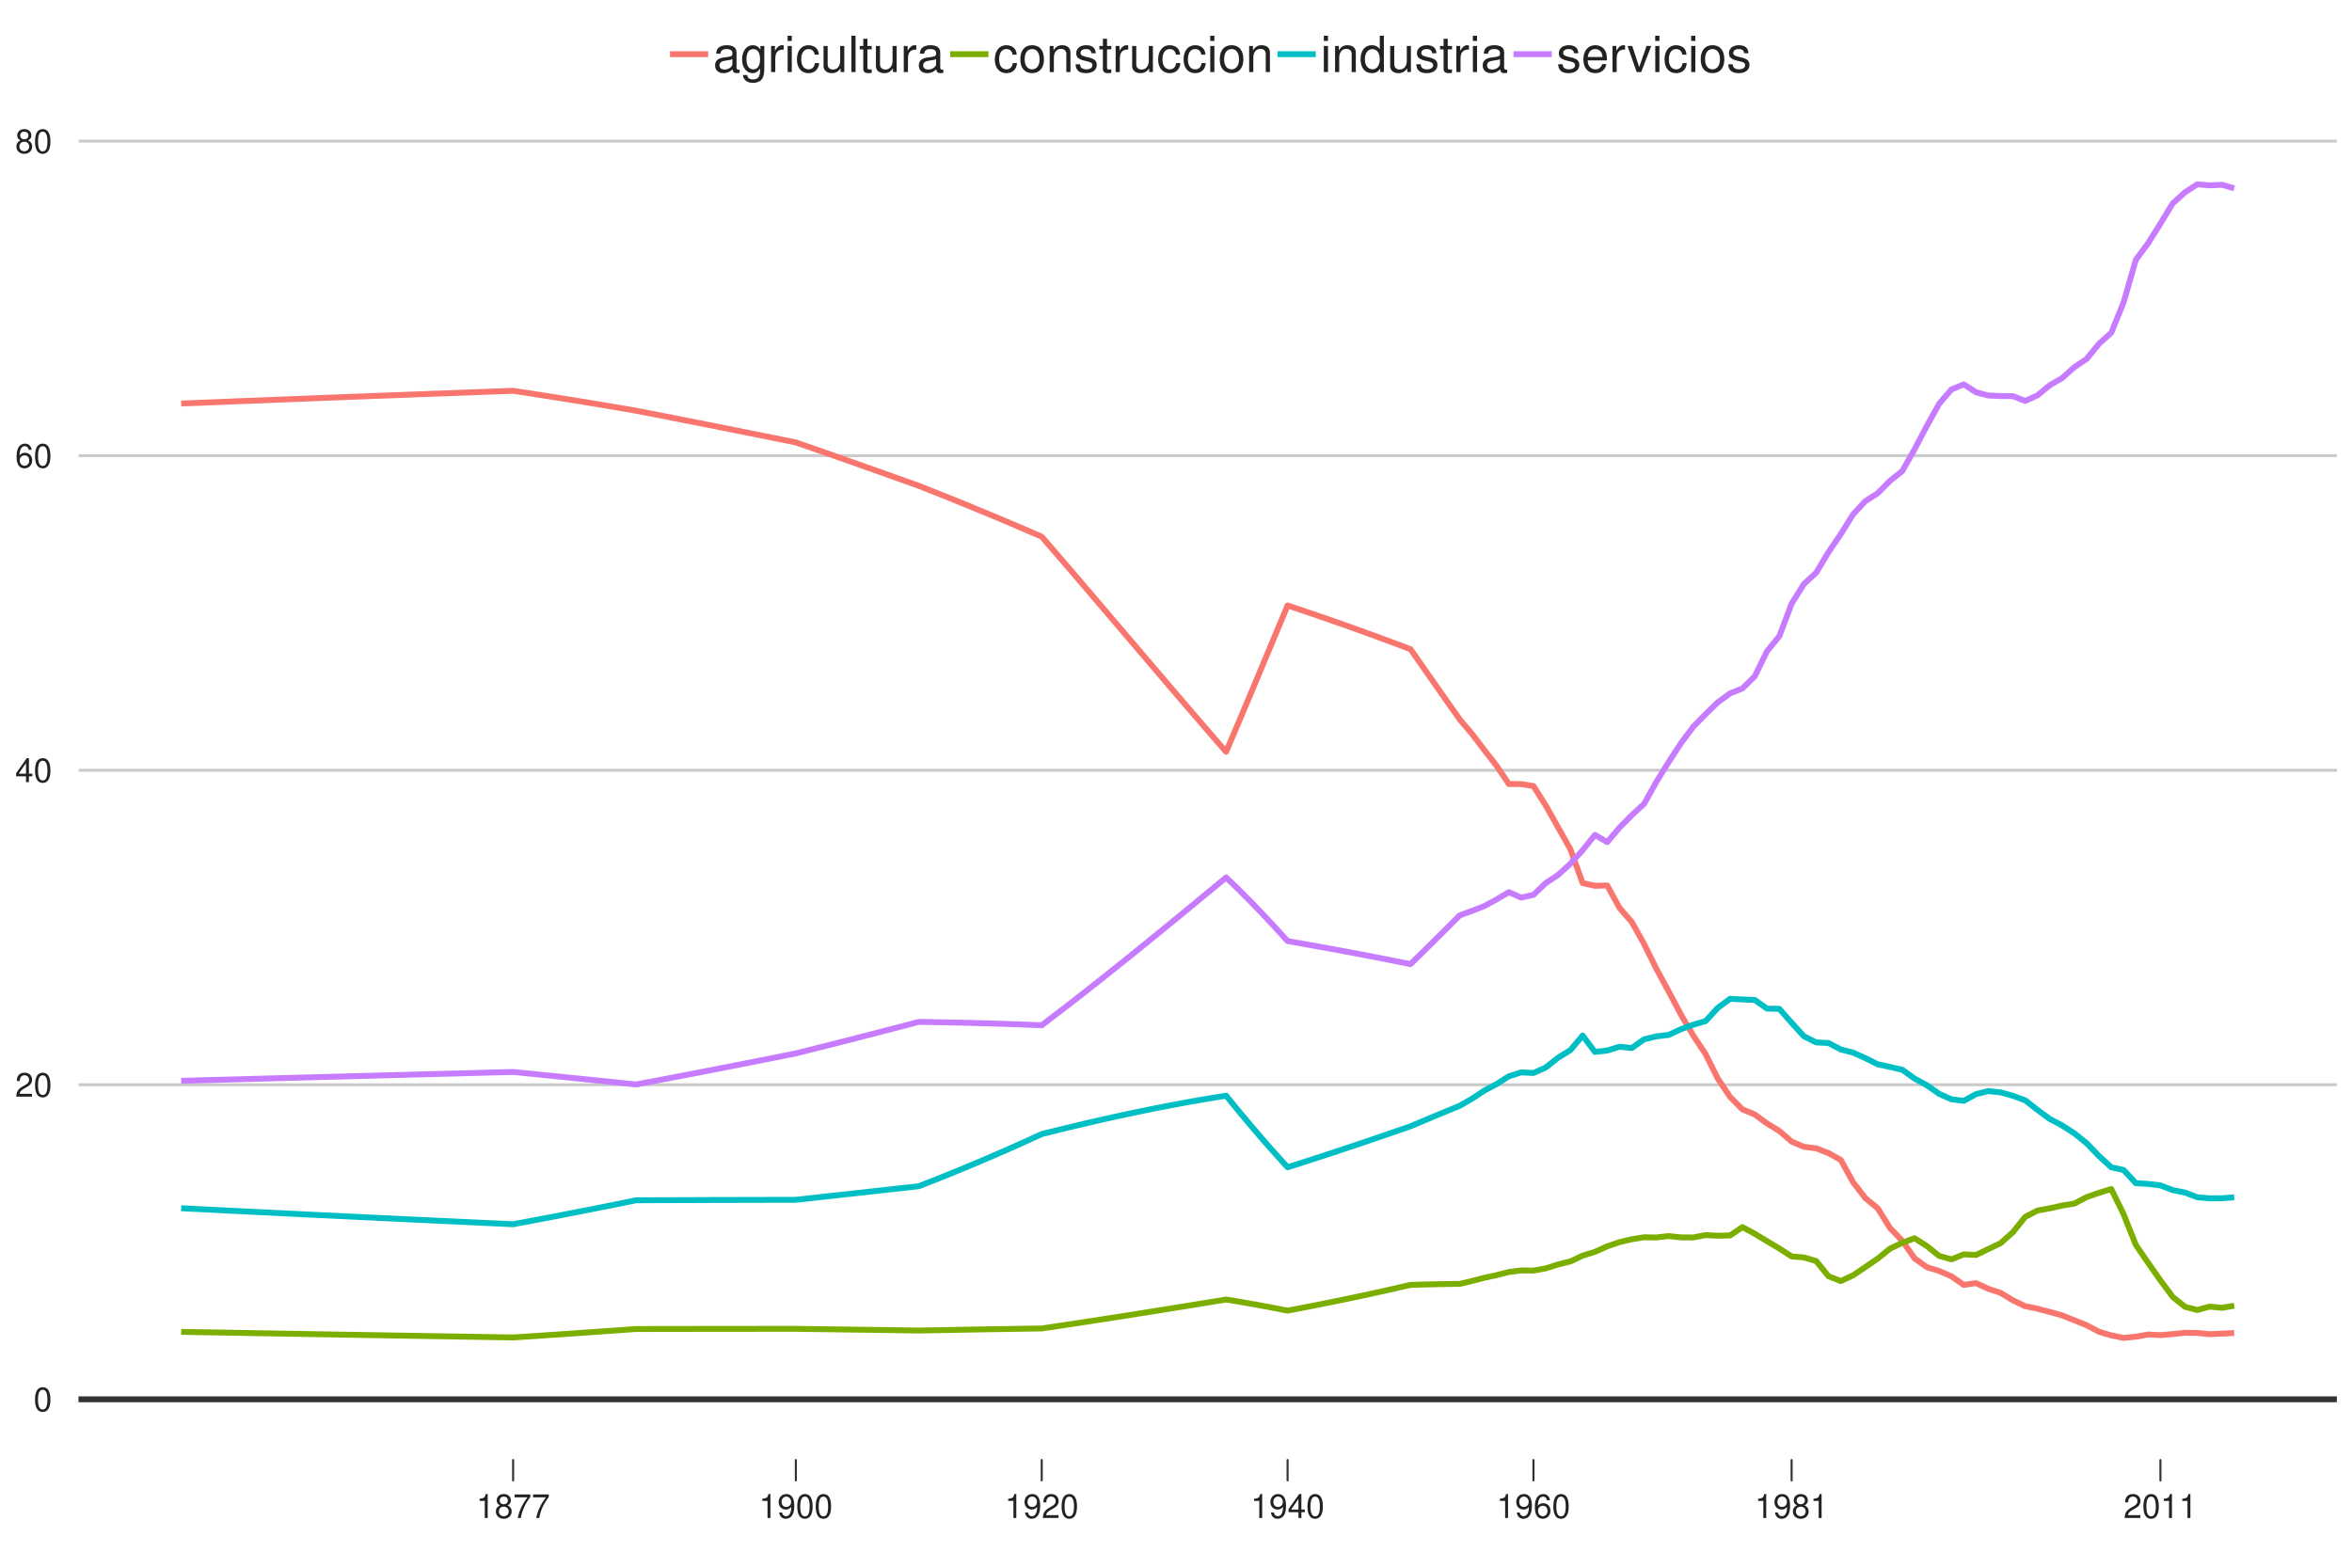
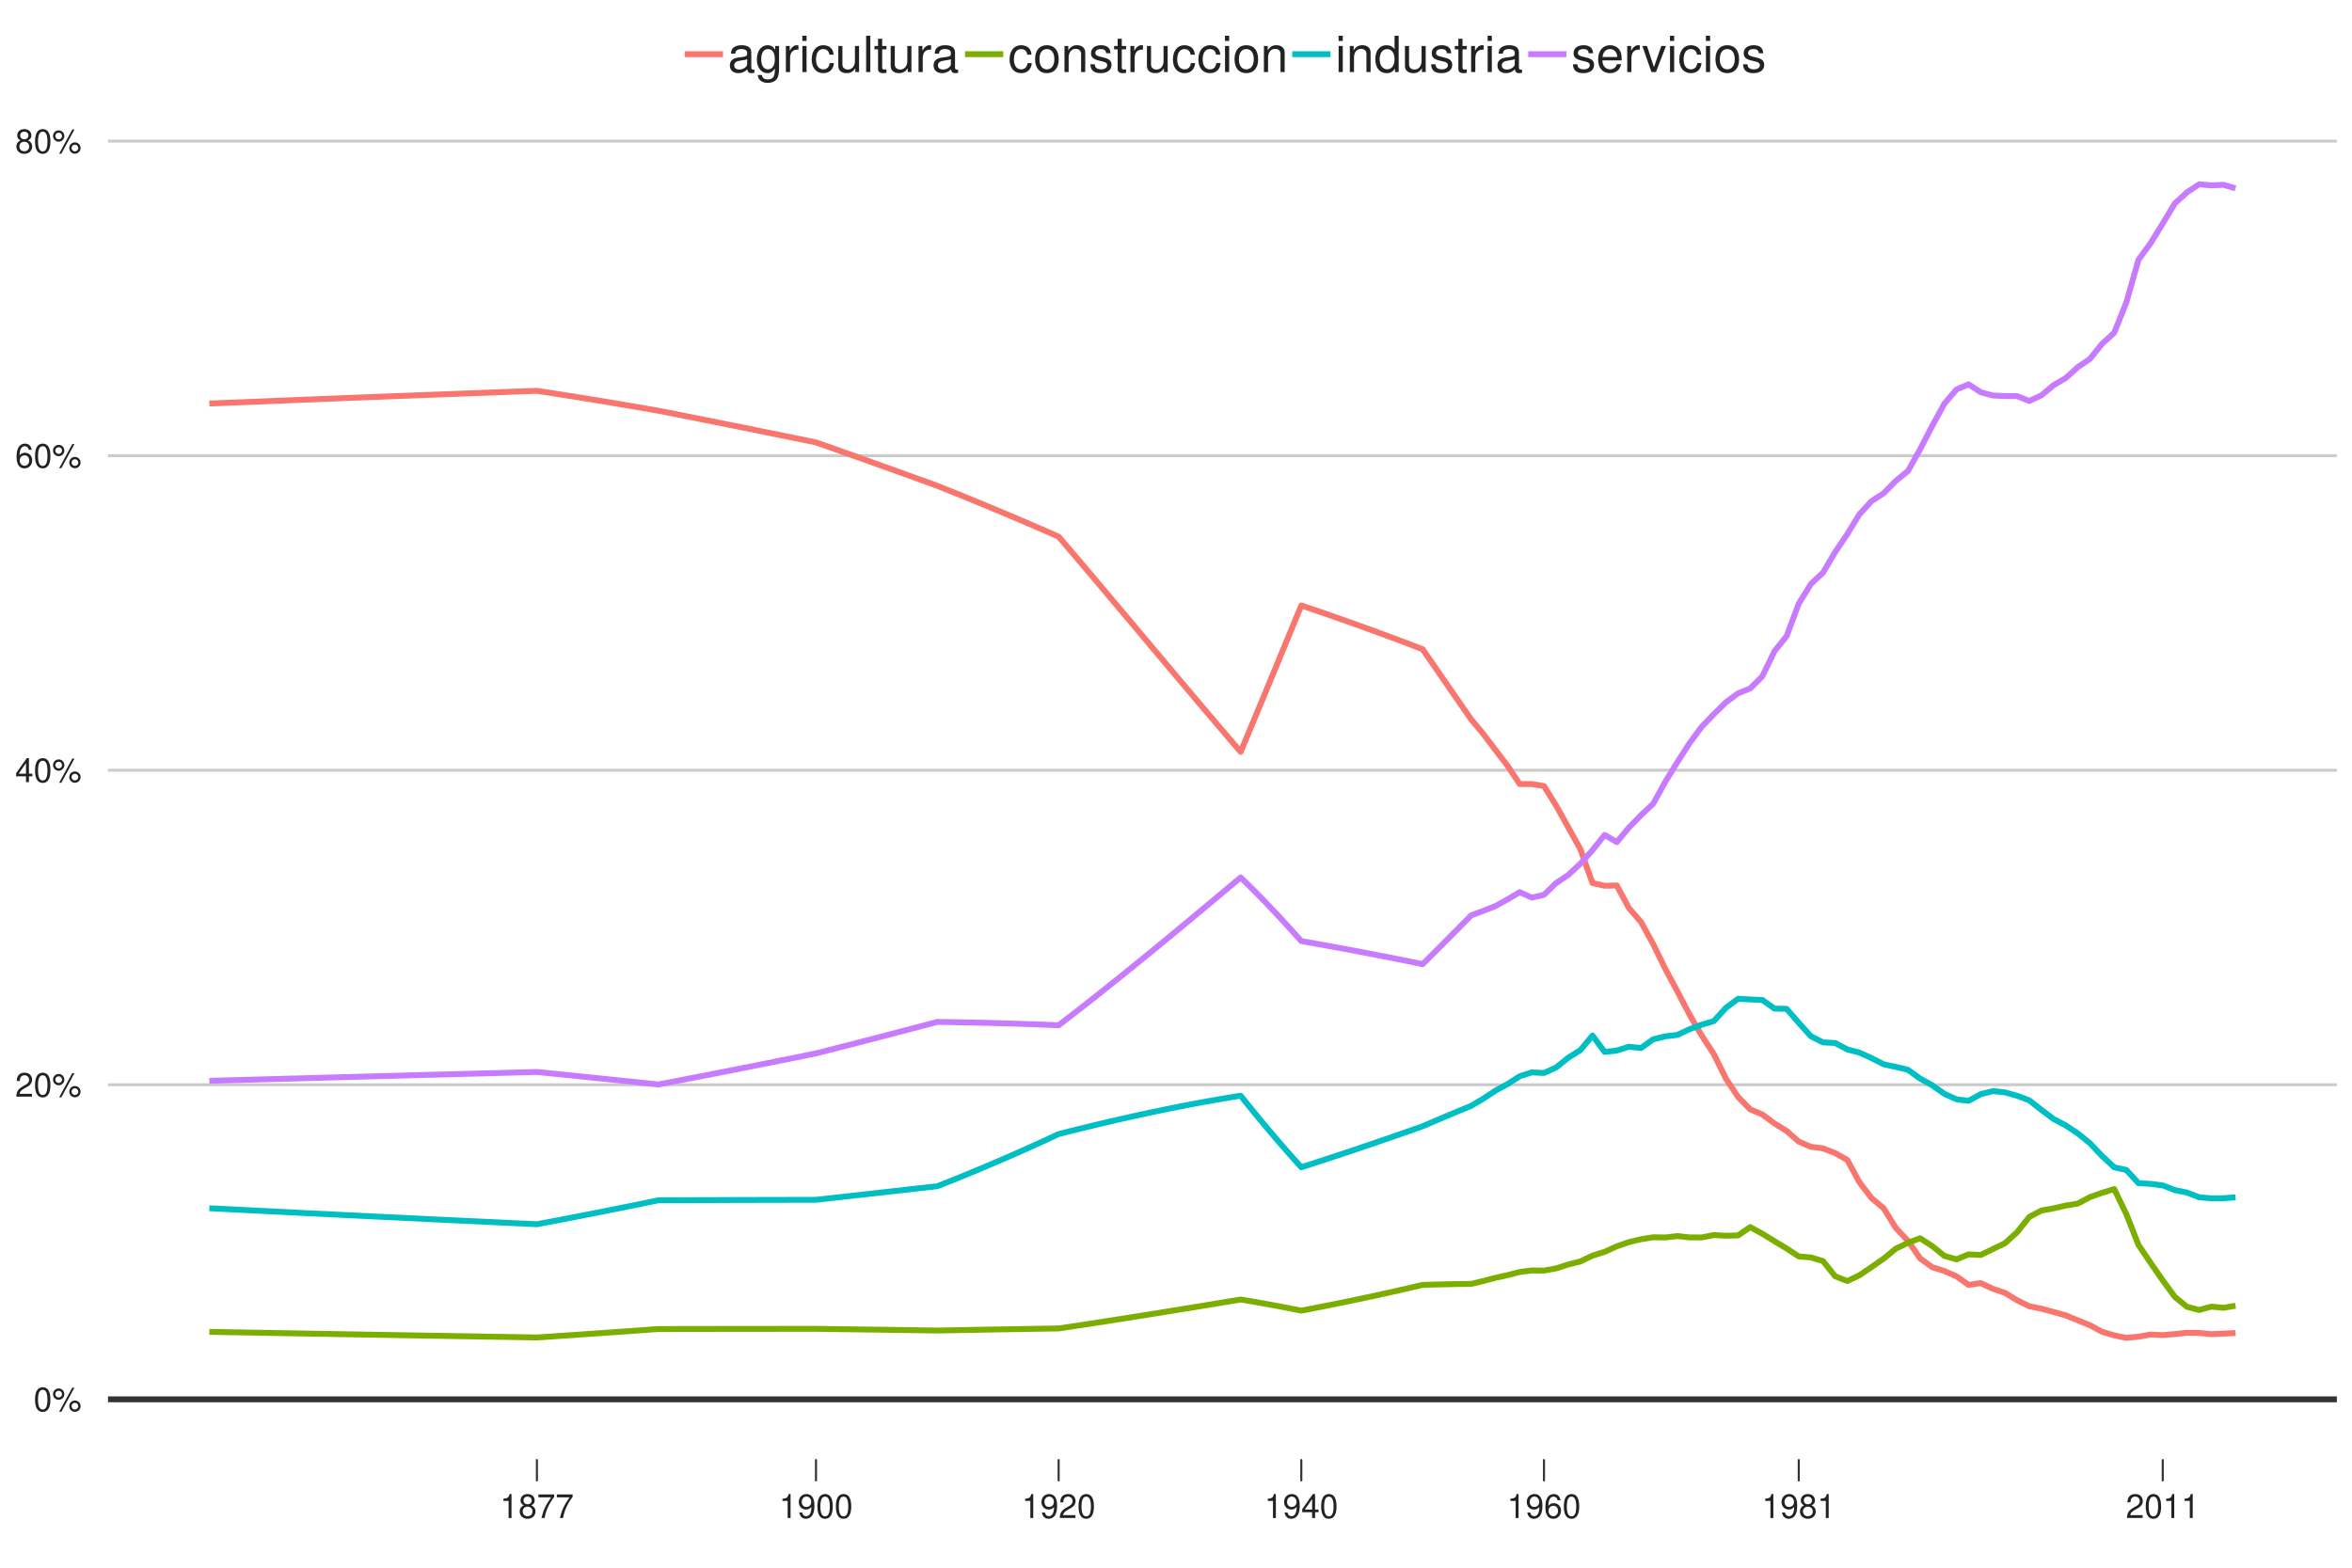
<svg xmlns="http://www.w3.org/2000/svg" viewBox="0 0 850.39 566.93">
  <defs>
    <style type="text/css">
    line, polyline, polygon, path, rect, circle {
      fill: none;
      stroke: #000000;
      stroke-linecap: round;
      stroke-linejoin: round;
      stroke-miterlimit: 10.00;
    }
  </style>
  </defs>
  <rect width="100%" height="100%" style="stroke: none; fill: #FFFFFF;" />
  <rect x="0.00" y="0.00" width="850.39" height="566.93" style="stroke-width: 1.07; stroke: #FFFFFF; fill: #FFFFFF;" />
  <defs>
-     <clipPath id="cpMjguMzl8ODQ0LjkxfDUyOC4wMHw0NC42OA==">
-       <rect x="28.39" y="44.68" width="816.53" height="483.32" />
+     <clipPath id="cpMzkuMDZ8ODQ0LjkxfDUyOC4wMHw0NC42OA==">
+       <rect x="39.06" y="44.68" width="805.86" height="483.32" />
    </clipPath>
  </defs>
-   <polyline points="28.39,506.03 844.91,506.03 " style="stroke-width: 1.07; stroke: #CBCBCB; stroke-linecap: butt;" clip-path="url(#cpMjguMzl8ODQ0LjkxfDUyOC4wMHw0NC42OA==)" />
-   <polyline points="28.39,392.28 844.91,392.28 " style="stroke-width: 1.07; stroke: #CBCBCB; stroke-linecap: butt;" clip-path="url(#cpMjguMzl8ODQ0LjkxfDUyOC4wMHw0NC42OA==)" />
-   <polyline points="28.39,278.54 844.91,278.54 " style="stroke-width: 1.07; stroke: #CBCBCB; stroke-linecap: butt;" clip-path="url(#cpMjguMzl8ODQ0LjkxfDUyOC4wMHw0NC42OA==)" />
-   <polyline points="28.39,164.79 844.91,164.79 " style="stroke-width: 1.07; stroke: #CBCBCB; stroke-linecap: butt;" clip-path="url(#cpMjguMzl8ODQ0LjkxfDUyOC4wMHw0NC42OA==)" />
-   <polyline points="28.39,51.04 844.91,51.04 " style="stroke-width: 1.07; stroke: #CBCBCB; stroke-linecap: butt;" clip-path="url(#cpMjguMzl8ODQ0LjkxfDUyOC4wMHw0NC42OA==)" />
-   <polyline points="65.50,145.93 69.95,145.75 74.39,145.58 78.84,145.40 83.28,145.22 87.73,145.04 92.17,144.87 96.62,144.69 101.06,144.51 105.51,144.34 109.95,144.17 114.40,143.99 118.84,143.82 123.29,143.65 127.73,143.48 132.18,143.31 136.62,143.14 141.07,142.98 145.51,142.81 149.96,142.64 154.40,142.48 158.85,142.31 163.29,142.15 167.74,141.98 172.18,141.82 176.63,141.65 181.07,141.49 185.52,141.33 189.96,142.00 194.41,142.69 198.85,143.38 203.30,144.09 207.74,144.80 212.18,145.52 216.63,146.26 221.07,147.00 225.52,147.76 229.96,148.52 234.41,149.38 238.85,150.25 243.30,151.12 247.74,152.00 252.19,152.87 256.63,153.75 261.08,154.63 265.52,155.52 269.97,156.41 274.41,157.30 278.86,158.19 283.30,159.09 287.75,159.99 292.19,161.54 296.64,163.09 301.08,164.65 305.53,166.21 309.97,167.78 314.42,169.35 318.86,170.93 323.31,172.51 327.75,174.10 332.20,175.69 336.64,177.44 341.09,179.21 345.53,181.01 349.98,182.82 354.42,184.65 358.87,186.49 363.31,188.36 367.76,190.25 372.20,192.15 376.65,194.08 381.09,199.22 385.54,204.39 389.98,209.58 394.43,214.78 398.87,219.99 403.31,225.20 407.76,230.42 412.20,235.64 416.65,240.86 421.09,246.07 425.54,251.27 429.98,256.45 434.43,261.61 438.87,266.76 443.32,271.88 447.76,261.41 452.21,250.85 456.65,240.24 461.10,229.60 465.54,218.96 469.99,220.45 474.43,221.95 478.88,223.48 483.32,225.03 487.77,226.60 492.21,228.19 496.66,229.80 501.10,231.44 505.55,233.09 509.99,234.77 514.44,241.14 518.88,247.49 523.33,253.84 527.77,260.16 532.22,265.40 536.66,271.22 541.11,276.95 545.55,283.53 550.00,283.54 554.44,284.26 558.89,291.30 563.33,299.18 567.78,307.08 572.22,319.35 576.67,320.33 581.11,320.21 585.56,328.36 590.00,333.44 594.45,341.42 598.89,350.36 603.33,358.55 607.78,366.94 612.22,374.48 616.67,381.20 621.11,390.08 625.56,396.71 630.00,401.19 634.45,403.04 638.89,406.29 643.34,408.99 647.78,412.84 652.23,414.72 656.67,415.28 661.12,417.00 665.56,419.47 670.01,427.54 674.45,433.29 678.90,436.95 683.34,444.07 687.79,448.71 692.23,455.07 696.68,458.25 701.12,459.63 705.57,461.57 710.01,464.65 714.46,464.02 718.90,466.07 723.35,467.55 727.79,470.24 732.24,472.38 736.68,473.27 741.13,474.45 745.57,475.68 750.02,477.48 754.46,479.24 758.91,481.61 763.35,482.92 767.80,483.82 772.24,483.39 776.69,482.61 781.13,482.82 785.58,482.45 790.02,481.98 794.46,482.03 798.91,482.48 803.35,482.28 807.80,482.07 " style="stroke-width: 2.13; stroke: #F8766D; stroke-linecap: butt;" clip-path="url(#cpMjguMzl8ODQ0LjkxfDUyOC4wMHw0NC42OA==)" />
-   <polyline points="65.50,481.64 69.95,481.72 74.39,481.80 78.84,481.87 83.28,481.95 87.73,482.03 92.17,482.11 96.62,482.18 101.06,482.26 105.51,482.34 109.95,482.41 114.40,482.49 118.84,482.56 123.29,482.64 127.73,482.71 132.18,482.79 136.62,482.86 141.07,482.94 145.51,483.01 149.96,483.08 154.40,483.16 158.85,483.23 163.29,483.30 167.74,483.38 172.18,483.45 176.63,483.52 181.07,483.60 185.52,483.67 189.96,483.38 194.41,483.08 198.85,482.78 203.30,482.48 207.74,482.18 212.18,481.87 216.63,481.56 221.07,481.25 225.52,480.93 229.96,480.61 234.41,480.61 238.85,480.60 243.30,480.59 247.74,480.59 252.19,480.58 256.63,480.58 261.08,480.57 265.52,480.57 269.97,480.57 274.41,480.56 278.86,480.56 283.30,480.56 287.75,480.55 292.19,480.61 296.64,480.67 301.08,480.73 305.53,480.79 309.97,480.85 314.42,480.91 318.86,480.97 323.31,481.03 327.75,481.10 332.20,481.16 336.64,481.08 341.09,481.00 345.53,480.92 349.98,480.84 354.42,480.76 358.87,480.69 363.31,480.62 367.76,480.55 372.20,480.48 376.65,480.41 381.09,479.76 385.54,479.09 389.98,478.42 394.43,477.74 398.87,477.06 403.31,476.37 407.76,475.67 412.20,474.97 416.65,474.26 421.09,473.55 425.54,472.84 429.98,472.12 434.43,471.40 438.87,470.67 443.32,469.95 447.76,470.68 452.21,471.46 456.65,472.26 461.10,473.10 465.54,473.97 469.99,473.12 474.43,472.26 478.88,471.38 483.32,470.48 487.77,469.56 492.21,468.62 496.66,467.66 501.10,466.68 505.55,465.67 509.99,464.65 514.44,464.53 518.88,464.43 523.33,464.35 527.77,464.29 532.22,463.25 536.66,462.09 541.11,461.13 545.55,460.00 550.00,459.43 554.44,459.49 558.89,458.69 563.33,457.28 567.78,456.18 572.22,454.08 576.67,452.70 581.11,450.72 585.56,449.19 590.00,448.15 594.45,447.44 598.89,447.50 603.33,447.00 607.78,447.49 612.22,447.50 616.67,446.64 621.11,446.88 625.56,446.77 630.00,443.77 634.45,446.16 638.89,448.85 643.34,451.50 647.78,454.37 652.23,454.73 656.67,456.04 661.12,461.54 665.56,463.26 670.01,461.19 674.45,458.21 678.90,455.16 683.34,451.56 687.79,449.45 692.23,447.79 696.68,450.62 701.12,454.17 705.57,455.42 710.01,453.62 714.46,453.84 718.90,451.70 723.35,449.57 727.79,445.61 732.24,440.07 736.68,437.77 741.13,436.97 745.57,435.97 750.02,435.25 754.46,432.92 758.91,431.36 763.35,430.00 767.80,439.08 772.24,450.20 776.69,456.70 781.13,463.03 785.58,469.01 790.02,472.59 794.46,473.74 798.91,472.51 803.35,472.95 807.80,472.19 " style="stroke-width: 2.13; stroke: #7CAE00; stroke-linecap: butt;" clip-path="url(#cpMjguMzl8ODQ0LjkxfDUyOC4wMHw0NC42OA==)" />
-   <polyline points="65.50,436.94 69.95,437.16 74.39,437.38 78.84,437.61 83.28,437.83 87.73,438.05 92.17,438.27 96.62,438.49 101.06,438.71 105.51,438.92 109.95,439.14 114.40,439.36 118.84,439.57 123.29,439.78 127.73,440.00 132.18,440.21 136.62,440.42 141.07,440.63 145.51,440.85 149.96,441.06 154.40,441.27 158.85,441.48 163.29,441.68 167.74,441.89 172.18,442.10 176.63,442.31 181.07,442.51 185.52,442.72 189.96,441.89 194.41,441.06 198.85,440.22 203.30,439.36 207.74,438.50 212.18,437.63 216.63,436.75 221.07,435.87 225.52,434.97 229.96,434.06 234.41,434.04 238.85,434.02 243.30,434.01 247.74,433.99 252.19,433.98 256.63,433.96 261.08,433.95 265.52,433.94 269.97,433.93 274.41,433.92 278.86,433.91 283.30,433.90 287.75,433.89 292.19,433.40 296.64,432.91 301.08,432.42 305.53,431.93 309.97,431.44 314.42,430.95 318.86,430.46 323.31,429.96 327.75,429.47 332.20,428.97 336.64,427.24 341.09,425.47 345.53,423.67 349.98,421.83 354.42,419.96 358.87,418.06 363.31,416.13 367.76,414.16 372.20,412.16 376.65,410.12 381.09,409.01 385.54,407.92 389.98,406.86 394.43,405.82 398.87,404.80 403.31,403.81 407.76,402.85 412.20,401.92 416.65,401.01 421.09,400.14 425.54,399.29 429.98,398.48 434.43,397.70 438.87,396.96 443.32,396.24 447.76,401.68 452.21,406.99 456.65,412.18 461.10,417.22 465.54,422.12 469.99,420.71 474.43,419.27 478.88,417.83 483.32,416.37 487.77,414.89 492.21,413.40 496.66,411.89 501.10,410.37 505.55,408.84 509.99,407.30 514.44,405.42 518.88,403.56 523.33,401.72 527.77,399.91 532.22,397.33 536.66,394.41 541.11,392.03 545.55,389.22 550.00,387.81 554.44,388.03 558.89,386.04 563.33,382.51 567.78,379.76 572.22,374.49 576.67,380.42 581.11,379.91 585.56,378.53 590.00,379.00 594.45,375.85 598.89,374.78 603.33,374.25 607.78,372.19 612.22,370.57 616.67,369.26 621.11,364.45 625.56,361.19 630.00,361.44 634.45,361.61 638.89,364.74 643.34,364.83 647.78,369.87 652.23,374.75 656.67,376.97 661.12,377.18 665.56,379.51 670.01,380.66 674.45,382.66 678.90,384.88 683.34,385.83 687.79,386.87 692.23,390.04 696.68,392.47 701.12,395.57 705.57,397.54 710.01,398.10 714.46,395.67 718.90,394.58 723.35,395.04 727.79,396.27 732.24,397.92 736.68,401.37 741.13,404.66 745.57,406.98 750.02,409.87 754.46,413.43 758.91,418.06 763.35,422.13 767.80,423.10 772.24,427.87 776.69,428.13 781.13,428.68 785.58,430.38 790.02,431.27 794.46,432.96 798.91,433.36 803.35,433.31 807.80,433.00 " style="stroke-width: 2.13; stroke: #00BFC4; stroke-linecap: butt;" clip-path="url(#cpMjguMzl8ODQ0LjkxfDUyOC4wMHw0NC42OA==)" />
-   <polyline points="65.50,390.86 69.95,390.74 74.39,390.62 78.84,390.50 83.28,390.38 87.73,390.26 92.17,390.14 96.62,390.02 101.06,389.90 105.51,389.78 109.95,389.66 114.40,389.54 118.84,389.42 123.29,389.30 127.73,389.18 132.18,389.07 136.62,388.95 141.07,388.83 145.51,388.71 149.96,388.59 154.40,388.48 158.85,388.36 163.29,388.24 167.74,388.13 172.18,388.01 176.63,387.89 181.07,387.77 185.52,387.66 189.96,388.10 194.41,388.55 198.85,388.99 203.30,389.44 207.74,389.90 212.18,390.35 216.63,390.80 221.07,391.26 225.52,391.72 229.96,392.18 234.41,391.34 238.85,390.50 243.30,389.65 247.74,388.80 252.19,387.95 256.63,387.09 261.08,386.22 265.52,385.35 269.97,384.48 274.41,383.60 278.86,382.72 283.30,381.83 287.75,380.94 292.19,379.82 296.64,378.70 301.08,377.58 305.53,376.45 309.97,375.31 314.42,374.17 318.86,373.02 323.31,371.87 327.75,370.72 332.20,369.55 336.64,369.62 341.09,369.70 345.53,369.79 349.98,369.89 354.42,370.01 358.87,370.13 363.31,370.27 367.76,370.42 372.20,370.59 376.65,370.77 381.09,367.38 385.54,363.97 389.98,360.52 394.43,357.04 398.87,353.53 403.31,349.99 407.76,346.43 412.20,342.85 416.65,339.24 421.09,335.62 425.54,331.98 429.98,328.33 434.43,324.66 438.87,320.99 443.32,317.31 447.76,321.60 452.21,326.07 456.65,330.69 461.10,335.45 465.54,340.32 469.99,341.10 474.43,341.89 478.88,342.69 483.32,343.50 487.77,344.33 492.21,345.17 496.66,346.02 501.10,346.89 505.55,347.77 509.99,348.66 514.44,344.30 518.88,339.90 523.33,335.47 527.77,331.03 532.22,329.40 536.66,327.66 541.11,325.26 545.55,322.63 550.00,324.60 554.44,323.60 558.89,319.35 563.33,316.41 567.78,312.35 572.22,307.46 576.67,301.93 581.11,304.54 585.56,299.29 590.00,294.78 594.45,290.67 598.89,282.73 603.33,275.58 607.78,268.75 612.22,262.82 616.67,258.27 621.11,253.97 625.56,250.72 630.00,248.97 634.45,244.57 638.89,235.49 643.34,230.05 647.78,218.30 652.23,211.18 656.67,207.09 661.12,199.66 665.56,193.15 670.01,186.00 674.45,181.22 678.90,178.38 683.34,173.91 687.79,170.34 692.23,162.48 696.68,154.03 701.12,146.00 705.57,140.84 710.01,139.00 714.46,141.85 718.90,143.03 723.35,143.22 727.79,143.26 732.24,145.00 736.68,142.97 741.13,139.30 745.57,136.74 750.02,132.77 754.46,129.79 758.91,124.33 763.35,120.33 767.80,109.38 772.24,93.93 776.69,87.94 781.13,80.84 785.58,73.54 790.02,69.54 794.46,66.65 798.91,67.03 803.35,66.83 807.80,68.11 " style="stroke-width: 2.13; stroke: #C77CFF; stroke-linecap: butt;" clip-path="url(#cpMjguMzl8ODQ0LjkxfDUyOC4wMHw0NC42OA==)" />
-   <line x1="28.39" y1="506.03" x2="844.91" y2="506.03" style="stroke-width: 2.13; stroke: #333333; stroke-linecap: butt;" clip-path="url(#cpMjguMzl8ODQ0LjkxfDUyOC4wMHw0NC42OA==)" />
+   <polyline points="39.06,506.03 844.91,506.03 " style="stroke-width: 1.07; stroke: #CBCBCB; stroke-linecap: butt;" clip-path="url(#cpMzkuMDZ8ODQ0LjkxfDUyOC4wMHw0NC42OA==)" />
+   <polyline points="39.06,392.28 844.91,392.28 " style="stroke-width: 1.07; stroke: #CBCBCB; stroke-linecap: butt;" clip-path="url(#cpMzkuMDZ8ODQ0LjkxfDUyOC4wMHw0NC42OA==)" />
+   <polyline points="39.06,278.54 844.91,278.54 " style="stroke-width: 1.07; stroke: #CBCBCB; stroke-linecap: butt;" clip-path="url(#cpMzkuMDZ8ODQ0LjkxfDUyOC4wMHw0NC42OA==)" />
+   <polyline points="39.06,164.79 844.91,164.79 " style="stroke-width: 1.07; stroke: #CBCBCB; stroke-linecap: butt;" clip-path="url(#cpMzkuMDZ8ODQ0LjkxfDUyOC4wMHw0NC42OA==)" />
+   <polyline points="39.06,51.04 844.91,51.04 " style="stroke-width: 1.07; stroke: #CBCBCB; stroke-linecap: butt;" clip-path="url(#cpMzkuMDZ8ODQ0LjkxfDUyOC4wMHw0NC42OA==)" />
+   <polyline points="75.69,145.93 80.08,145.75 84.46,145.58 88.85,145.40 93.24,145.22 97.62,145.04 102.01,144.87 106.40,144.69 110.78,144.51 115.17,144.34 119.56,144.17 123.94,143.99 128.33,143.82 132.72,143.65 137.10,143.48 141.49,143.31 145.88,143.14 150.26,142.98 154.65,142.81 159.04,142.64 163.42,142.48 167.81,142.31 172.20,142.15 176.59,141.98 180.97,141.82 185.36,141.65 189.75,141.49 194.13,141.33 198.52,142.00 202.91,142.69 207.29,143.38 211.68,144.09 216.07,144.80 220.45,145.52 224.84,146.26 229.23,147.00 233.61,147.76 238.00,148.52 242.39,149.38 246.77,150.25 251.16,151.12 255.55,152.00 259.93,152.87 264.32,153.75 268.71,154.63 273.09,155.52 277.48,156.41 281.87,157.30 286.26,158.19 290.64,159.09 295.03,159.99 299.42,161.54 303.80,163.09 308.19,164.65 312.58,166.21 316.96,167.78 321.35,169.35 325.74,170.93 330.12,172.51 334.51,174.10 338.90,175.69 343.28,177.44 347.67,179.21 352.06,181.01 356.44,182.82 360.83,184.65 365.22,186.49 369.60,188.36 373.99,190.25 378.38,192.15 382.76,194.08 387.15,199.22 391.54,204.39 395.93,209.58 400.31,214.78 404.70,219.99 409.09,225.20 413.47,230.42 417.86,235.64 422.25,240.86 426.63,246.07 431.02,251.27 435.41,256.45 439.79,261.61 444.18,266.76 448.57,271.88 452.95,261.41 457.34,250.85 461.73,240.24 466.11,229.60 470.50,218.96 474.89,220.45 479.27,221.95 483.66,223.48 488.05,225.03 492.43,226.60 496.82,228.19 501.21,229.80 505.60,231.44 509.98,233.09 514.37,234.77 518.76,241.14 523.14,247.49 527.53,253.84 531.92,260.16 536.30,265.40 540.69,271.22 545.08,276.95 549.46,283.53 553.85,283.54 558.24,284.26 562.62,291.30 567.01,299.18 571.40,307.08 575.78,319.35 580.17,320.33 584.56,320.21 588.94,328.36 593.33,333.44 597.72,341.42 602.10,350.36 606.49,358.55 610.88,366.94 615.27,374.48 619.65,381.20 624.04,390.08 628.43,396.71 632.81,401.19 637.20,403.04 641.59,406.29 645.97,408.99 650.36,412.84 654.75,414.72 659.13,415.28 663.52,417.00 667.91,419.47 672.29,427.54 676.68,433.29 681.07,436.95 685.45,444.07 689.84,448.71 694.23,455.07 698.61,458.25 703.00,459.63 707.39,461.57 711.77,464.65 716.16,464.02 720.55,466.07 724.94,467.55 729.32,470.24 733.71,472.38 738.10,473.27 742.48,474.45 746.87,475.68 751.26,477.48 755.64,479.24 760.03,481.61 764.42,482.92 768.80,483.82 773.19,483.39 777.58,482.61 781.96,482.82 786.35,482.45 790.74,481.98 795.12,482.03 799.51,482.48 803.90,482.28 808.28,482.07 " style="stroke-width: 2.13; stroke: #F8766D; stroke-linecap: butt;" clip-path="url(#cpMzkuMDZ8ODQ0LjkxfDUyOC4wMHw0NC42OA==)" />
+   <polyline points="75.69,481.64 80.08,481.72 84.46,481.80 88.85,481.87 93.24,481.95 97.62,482.03 102.01,482.11 106.40,482.18 110.78,482.26 115.17,482.34 119.56,482.41 123.94,482.49 128.33,482.56 132.72,482.64 137.10,482.71 141.49,482.79 145.88,482.86 150.26,482.94 154.65,483.01 159.04,483.08 163.42,483.16 167.81,483.23 172.20,483.30 176.59,483.38 180.97,483.45 185.36,483.52 189.75,483.60 194.13,483.67 198.52,483.38 202.91,483.08 207.29,482.78 211.68,482.48 216.07,482.18 220.45,481.87 224.84,481.56 229.23,481.25 233.61,480.93 238.00,480.61 242.39,480.61 246.77,480.60 251.16,480.59 255.55,480.59 259.93,480.58 264.32,480.58 268.71,480.57 273.09,480.57 277.48,480.57 281.87,480.56 286.26,480.56 290.64,480.56 295.03,480.55 299.42,480.61 303.80,480.67 308.19,480.73 312.58,480.79 316.96,480.85 321.35,480.91 325.74,480.97 330.12,481.03 334.51,481.10 338.90,481.16 343.28,481.08 347.67,481.00 352.06,480.92 356.44,480.84 360.83,480.76 365.22,480.69 369.60,480.62 373.99,480.55 378.38,480.48 382.76,480.41 387.15,479.76 391.54,479.09 395.93,478.42 400.31,477.74 404.70,477.06 409.09,476.37 413.47,475.67 417.86,474.97 422.25,474.26 426.63,473.55 431.02,472.84 435.41,472.12 439.79,471.40 444.18,470.67 448.57,469.95 452.95,470.68 457.34,471.46 461.73,472.26 466.11,473.10 470.50,473.97 474.89,473.12 479.27,472.26 483.66,471.38 488.05,470.48 492.43,469.56 496.82,468.62 501.21,467.66 505.60,466.68 509.98,465.67 514.37,464.65 518.76,464.53 523.14,464.43 527.53,464.35 531.92,464.29 536.30,463.25 540.69,462.09 545.08,461.13 549.46,460.00 553.85,459.43 558.24,459.49 562.62,458.69 567.01,457.28 571.40,456.18 575.78,454.08 580.17,452.70 584.56,450.72 588.94,449.19 593.33,448.15 597.72,447.44 602.10,447.50 606.49,447.00 610.88,447.49 615.27,447.50 619.65,446.64 624.04,446.88 628.43,446.77 632.81,443.77 637.20,446.16 641.59,448.85 645.97,451.50 650.36,454.37 654.75,454.73 659.13,456.04 663.52,461.54 667.91,463.26 672.29,461.19 676.68,458.21 681.07,455.16 685.45,451.56 689.84,449.45 694.23,447.79 698.61,450.62 703.00,454.17 707.39,455.42 711.77,453.62 716.16,453.84 720.55,451.70 724.94,449.57 729.32,445.61 733.71,440.07 738.10,437.77 742.48,436.97 746.87,435.97 751.26,435.25 755.64,432.92 760.03,431.36 764.42,430.00 768.80,439.08 773.19,450.20 777.58,456.70 781.96,463.03 786.35,469.01 790.74,472.59 795.12,473.74 799.51,472.51 803.90,472.95 808.28,472.19 " style="stroke-width: 2.13; stroke: #7CAE00; stroke-linecap: butt;" clip-path="url(#cpMzkuMDZ8ODQ0LjkxfDUyOC4wMHw0NC42OA==)" />
+   <polyline points="75.69,436.94 80.08,437.16 84.46,437.38 88.85,437.61 93.24,437.83 97.62,438.05 102.01,438.27 106.40,438.49 110.78,438.71 115.17,438.92 119.56,439.14 123.94,439.36 128.33,439.57 132.72,439.78 137.10,440.00 141.49,440.21 145.88,440.42 150.26,440.63 154.65,440.85 159.04,441.06 163.42,441.27 167.81,441.48 172.20,441.68 176.59,441.89 180.97,442.10 185.36,442.31 189.75,442.51 194.13,442.72 198.52,441.89 202.91,441.06 207.29,440.22 211.68,439.36 216.07,438.50 220.45,437.63 224.84,436.75 229.23,435.87 233.61,434.97 238.00,434.06 242.39,434.04 246.77,434.02 251.16,434.01 255.55,433.99 259.93,433.98 264.32,433.96 268.71,433.95 273.09,433.94 277.48,433.93 281.87,433.92 286.26,433.91 290.64,433.90 295.03,433.89 299.42,433.40 303.80,432.91 308.19,432.42 312.58,431.93 316.96,431.44 321.35,430.95 325.74,430.46 330.12,429.96 334.51,429.47 338.90,428.97 343.28,427.24 347.67,425.47 352.06,423.67 356.44,421.83 360.83,419.96 365.22,418.06 369.60,416.13 373.99,414.16 378.38,412.16 382.76,410.12 387.15,409.01 391.54,407.92 395.93,406.86 400.31,405.82 404.70,404.80 409.09,403.81 413.47,402.85 417.86,401.92 422.25,401.01 426.63,400.14 431.02,399.29 435.41,398.48 439.79,397.70 444.18,396.96 448.57,396.24 452.95,401.68 457.34,406.99 461.73,412.18 466.11,417.22 470.50,422.12 474.89,420.71 479.27,419.27 483.66,417.83 488.05,416.37 492.43,414.89 496.82,413.40 501.21,411.89 505.60,410.37 509.98,408.84 514.37,407.30 518.76,405.42 523.14,403.56 527.53,401.72 531.92,399.91 536.30,397.33 540.69,394.41 545.08,392.03 549.46,389.22 553.85,387.81 558.24,388.03 562.62,386.04 567.01,382.51 571.40,379.76 575.78,374.49 580.17,380.42 584.56,379.91 588.94,378.53 593.33,379.00 597.72,375.85 602.10,374.78 606.49,374.25 610.88,372.19 615.27,370.57 619.65,369.26 624.04,364.45 628.43,361.19 632.81,361.44 637.20,361.61 641.59,364.74 645.97,364.83 650.36,369.87 654.75,374.75 659.13,376.97 663.52,377.18 667.91,379.51 672.29,380.66 676.68,382.66 681.07,384.88 685.45,385.83 689.84,386.87 694.23,390.04 698.61,392.47 703.00,395.57 707.39,397.54 711.77,398.10 716.16,395.67 720.55,394.58 724.94,395.04 729.32,396.27 733.71,397.92 738.10,401.37 742.48,404.66 746.87,406.98 751.26,409.87 755.64,413.43 760.03,418.06 764.42,422.13 768.80,423.10 773.19,427.87 777.58,428.13 781.96,428.68 786.35,430.38 790.74,431.27 795.12,432.96 799.51,433.36 803.90,433.31 808.28,433.00 " style="stroke-width: 2.13; stroke: #00BFC4; stroke-linecap: butt;" clip-path="url(#cpMzkuMDZ8ODQ0LjkxfDUyOC4wMHw0NC42OA==)" />
+   <polyline points="75.69,390.86 80.08,390.74 84.46,390.62 88.85,390.50 93.24,390.38 97.62,390.26 102.01,390.14 106.40,390.02 110.78,389.90 115.17,389.78 119.56,389.66 123.94,389.54 128.33,389.42 132.72,389.30 137.10,389.18 141.49,389.07 145.88,388.95 150.26,388.83 154.65,388.71 159.04,388.59 163.42,388.48 167.81,388.36 172.20,388.24 176.59,388.13 180.97,388.01 185.36,387.89 189.75,387.77 194.13,387.66 198.52,388.10 202.91,388.55 207.29,388.99 211.68,389.44 216.07,389.90 220.45,390.35 224.84,390.80 229.23,391.26 233.61,391.72 238.00,392.18 242.39,391.34 246.77,390.50 251.16,389.65 255.55,388.80 259.93,387.95 264.32,387.09 268.71,386.22 273.09,385.35 277.48,384.48 281.87,383.60 286.26,382.72 290.64,381.83 295.03,380.94 299.42,379.82 303.80,378.70 308.19,377.58 312.58,376.45 316.96,375.31 321.35,374.17 325.74,373.02 330.12,371.87 334.51,370.72 338.90,369.55 343.28,369.62 347.67,369.70 352.06,369.79 356.44,369.89 360.83,370.01 365.22,370.13 369.60,370.27 373.99,370.42 378.38,370.59 382.76,370.77 387.15,367.38 391.54,363.97 395.93,360.52 400.31,357.04 404.70,353.53 409.09,349.99 413.47,346.43 417.86,342.85 422.25,339.24 426.63,335.62 431.02,331.98 435.41,328.33 439.79,324.66 444.18,320.99 448.57,317.31 452.95,321.60 457.34,326.07 461.73,330.69 466.11,335.45 470.50,340.32 474.89,341.10 479.27,341.89 483.66,342.69 488.05,343.50 492.43,344.33 496.82,345.17 501.21,346.02 505.60,346.89 509.98,347.77 514.37,348.66 518.76,344.30 523.14,339.90 527.53,335.47 531.92,331.03 536.30,329.40 540.69,327.66 545.08,325.26 549.46,322.63 553.85,324.60 558.24,323.60 562.62,319.35 567.01,316.41 571.40,312.35 575.78,307.46 580.17,301.93 584.56,304.54 588.94,299.29 593.33,294.78 597.72,290.67 602.10,282.73 606.49,275.58 610.88,268.75 615.27,262.82 619.65,258.27 624.04,253.97 628.43,250.72 632.81,248.97 637.20,244.57 641.59,235.49 645.97,230.05 650.36,218.30 654.75,211.18 659.13,207.09 663.52,199.66 667.91,193.15 672.29,186.00 676.68,181.22 681.07,178.38 685.45,173.91 689.84,170.34 694.23,162.48 698.61,154.03 703.00,146.00 707.39,140.84 711.77,139.00 716.16,141.85 720.55,143.03 724.94,143.22 729.32,143.26 733.71,145.00 738.10,142.97 742.48,139.30 746.87,136.74 751.26,132.77 755.64,129.79 760.03,124.33 764.42,120.33 768.80,109.38 773.19,93.93 777.58,87.94 781.96,80.84 786.35,73.54 790.74,69.54 795.12,66.65 799.51,67.03 803.90,66.83 808.28,68.11 " style="stroke-width: 2.13; stroke: #C77CFF; stroke-linecap: butt;" clip-path="url(#cpMzkuMDZ8ODQ0LjkxfDUyOC4wMHw0NC42OA==)" />
+   <line x1="39.06" y1="506.03" x2="844.91" y2="506.03" style="stroke-width: 2.13; stroke: #333333; stroke-linecap: butt;" clip-path="url(#cpMzkuMDZ8ODQ0LjkxfDUyOC4wMHw0NC42OA==)" />
  <defs>
    <clipPath id="cpMC4wMHw4NTAuMzl8NTY2LjkzfDAuMDA=">
      <rect x="0.00" y="0.00" width="850.39" height="566.93" />
    </clipPath>
  </defs>
  <g clip-path="url(#cpMC4wMHw4NTAuMzl8NTY2LjkzfDAuMDA=)">
-     <text x="12.15" y="510.33" style="font-size: 12.00px; fill: #222222; font-family: Helvetica;" textLength="6.67px" lengthAdjust="spacingAndGlyphs">0</text>
+     <text x="12.15" y="510.33" style="font-size: 12.00px; fill: #222222; font-family: Helvetica;" textLength="17.34px" lengthAdjust="spacingAndGlyphs">0%</text>
  </g>
  <g clip-path="url(#cpMC4wMHw4NTAuMzl8NTY2LjkzfDAuMDA=)">
-     <text x="5.48" y="396.59" style="font-size: 12.00px; fill: #222222; font-family: Helvetica;" textLength="13.35px" lengthAdjust="spacingAndGlyphs">20</text>
+     <text x="5.48" y="396.59" style="font-size: 12.00px; fill: #222222; font-family: Helvetica;" textLength="24.02px" lengthAdjust="spacingAndGlyphs">20%</text>
  </g>
  <g clip-path="url(#cpMC4wMHw4NTAuMzl8NTY2LjkzfDAuMDA=)">
-     <text x="5.48" y="282.84" style="font-size: 12.00px; fill: #222222; font-family: Helvetica;" textLength="13.35px" lengthAdjust="spacingAndGlyphs">40</text>
+     <text x="5.48" y="282.84" style="font-size: 12.00px; fill: #222222; font-family: Helvetica;" textLength="24.02px" lengthAdjust="spacingAndGlyphs">40%</text>
  </g>
  <g clip-path="url(#cpMC4wMHw4NTAuMzl8NTY2LjkzfDAuMDA=)">
-     <text x="5.48" y="169.09" style="font-size: 12.00px; fill: #222222; font-family: Helvetica;" textLength="13.35px" lengthAdjust="spacingAndGlyphs">60</text>
+     <text x="5.48" y="169.09" style="font-size: 12.00px; fill: #222222; font-family: Helvetica;" textLength="24.02px" lengthAdjust="spacingAndGlyphs">60%</text>
  </g>
  <g clip-path="url(#cpMC4wMHw4NTAuMzl8NTY2LjkzfDAuMDA=)">
-     <text x="5.48" y="55.35" style="font-size: 12.00px; fill: #222222; font-family: Helvetica;" textLength="13.35px" lengthAdjust="spacingAndGlyphs">80</text>
+     <text x="5.48" y="55.35" style="font-size: 12.00px; fill: #222222; font-family: Helvetica;" textLength="24.02px" lengthAdjust="spacingAndGlyphs">80%</text>
  </g>
-   <polyline points="185.52,535.37 185.52,528.00 " style="stroke-width: 0.75; stroke: #333333;" clip-path="url(#cpMC4wMHw4NTAuMzl8NTY2LjkzfDAuMDA=)" />
-   <polyline points="287.75,535.37 287.75,528.00 " style="stroke-width: 0.75; stroke: #333333;" clip-path="url(#cpMC4wMHw4NTAuMzl8NTY2LjkzfDAuMDA=)" />
-   <polyline points="376.65,535.37 376.65,528.00 " style="stroke-width: 0.75; stroke: #333333;" clip-path="url(#cpMC4wMHw4NTAuMzl8NTY2LjkzfDAuMDA=)" />
-   <polyline points="465.54,535.37 465.54,528.00 " style="stroke-width: 0.75; stroke: #333333;" clip-path="url(#cpMC4wMHw4NTAuMzl8NTY2LjkzfDAuMDA=)" />
-   <polyline points="554.44,535.37 554.44,528.00 " style="stroke-width: 0.75; stroke: #333333;" clip-path="url(#cpMC4wMHw4NTAuMzl8NTY2LjkzfDAuMDA=)" />
-   <polyline points="647.78,535.37 647.78,528.00 " style="stroke-width: 0.75; stroke: #333333;" clip-path="url(#cpMC4wMHw4NTAuMzl8NTY2LjkzfDAuMDA=)" />
-   <polyline points="781.13,535.37 781.13,528.00 " style="stroke-width: 0.75; stroke: #333333;" clip-path="url(#cpMC4wMHw4NTAuMzl8NTY2LjkzfDAuMDA=)" />
+   <polyline points="194.13,535.37 194.13,528.00 " style="stroke-width: 0.75; stroke: #333333;" clip-path="url(#cpMC4wMHw4NTAuMzl8NTY2LjkzfDAuMDA=)" />
+   <polyline points="295.03,535.37 295.03,528.00 " style="stroke-width: 0.75; stroke: #333333;" clip-path="url(#cpMC4wMHw4NTAuMzl8NTY2LjkzfDAuMDA=)" />
+   <polyline points="382.76,535.37 382.76,528.00 " style="stroke-width: 0.75; stroke: #333333;" clip-path="url(#cpMC4wMHw4NTAuMzl8NTY2LjkzfDAuMDA=)" />
+   <polyline points="470.50,535.37 470.50,528.00 " style="stroke-width: 0.75; stroke: #333333;" clip-path="url(#cpMC4wMHw4NTAuMzl8NTY2LjkzfDAuMDA=)" />
+   <polyline points="558.24,535.37 558.24,528.00 " style="stroke-width: 0.75; stroke: #333333;" clip-path="url(#cpMC4wMHw4NTAuMzl8NTY2LjkzfDAuMDA=)" />
+   <polyline points="650.36,535.37 650.36,528.00 " style="stroke-width: 0.75; stroke: #333333;" clip-path="url(#cpMC4wMHw4NTAuMzl8NTY2LjkzfDAuMDA=)" />
+   <polyline points="781.96,535.37 781.96,528.00 " style="stroke-width: 0.75; stroke: #333333;" clip-path="url(#cpMC4wMHw4NTAuMzl8NTY2LjkzfDAuMDA=)" />
  <g clip-path="url(#cpMC4wMHw4NTAuMzl8NTY2LjkzfDAuMDA=)">
-     <text x="172.17" y="548.96" style="font-size: 12.00px; fill: #222222; font-family: Helvetica;" textLength="26.70px" lengthAdjust="spacingAndGlyphs">1877</text>
+     <text x="180.78" y="548.96" style="font-size: 12.00px; fill: #222222; font-family: Helvetica;" textLength="26.70px" lengthAdjust="spacingAndGlyphs">1877</text>
  </g>
  <g clip-path="url(#cpMC4wMHw4NTAuMzl8NTY2LjkzfDAuMDA=)">
-     <text x="274.40" y="548.96" style="font-size: 12.00px; fill: #222222; font-family: Helvetica;" textLength="26.70px" lengthAdjust="spacingAndGlyphs">1900</text>
+     <text x="281.68" y="548.96" style="font-size: 12.00px; fill: #222222; font-family: Helvetica;" textLength="26.70px" lengthAdjust="spacingAndGlyphs">1900</text>
  </g>
  <g clip-path="url(#cpMC4wMHw4NTAuMzl8NTY2LjkzfDAuMDA=)">
-     <text x="363.30" y="548.96" style="font-size: 12.00px; fill: #222222; font-family: Helvetica;" textLength="26.70px" lengthAdjust="spacingAndGlyphs">1920</text>
+     <text x="369.42" y="548.96" style="font-size: 12.00px; fill: #222222; font-family: Helvetica;" textLength="26.70px" lengthAdjust="spacingAndGlyphs">1920</text>
  </g>
  <g clip-path="url(#cpMC4wMHw4NTAuMzl8NTY2LjkzfDAuMDA=)">
-     <text x="452.20" y="548.96" style="font-size: 12.00px; fill: #222222; font-family: Helvetica;" textLength="26.70px" lengthAdjust="spacingAndGlyphs">1940</text>
+     <text x="457.15" y="548.96" style="font-size: 12.00px; fill: #222222; font-family: Helvetica;" textLength="26.70px" lengthAdjust="spacingAndGlyphs">1940</text>
  </g>
  <g clip-path="url(#cpMC4wMHw4NTAuMzl8NTY2LjkzfDAuMDA=)">
-     <text x="541.09" y="548.96" style="font-size: 12.00px; fill: #222222; font-family: Helvetica;" textLength="26.70px" lengthAdjust="spacingAndGlyphs">1960</text>
+     <text x="544.89" y="548.96" style="font-size: 12.00px; fill: #222222; font-family: Helvetica;" textLength="26.70px" lengthAdjust="spacingAndGlyphs">1960</text>
  </g>
  <g clip-path="url(#cpMC4wMHw4NTAuMzl8NTY2LjkzfDAuMDA=)">
-     <text x="634.44" y="548.96" style="font-size: 12.00px; fill: #222222; font-family: Helvetica;" textLength="26.70px" lengthAdjust="spacingAndGlyphs">1981</text>
+     <text x="637.01" y="548.96" style="font-size: 12.00px; fill: #222222; font-family: Helvetica;" textLength="26.70px" lengthAdjust="spacingAndGlyphs">1981</text>
  </g>
  <g clip-path="url(#cpMC4wMHw4NTAuMzl8NTY2LjkzfDAuMDA=)">
-     <text x="767.78" y="548.96" style="font-size: 12.00px; fill: #222222; font-family: Helvetica;" textLength="26.70px" lengthAdjust="spacingAndGlyphs">2011</text>
+     <text x="768.62" y="548.96" style="font-size: 12.00px; fill: #222222; font-family: Helvetica;" textLength="26.70px" lengthAdjust="spacingAndGlyphs">2011</text>
  </g>
-   <line x1="242.25" y1="19.60" x2="256.07" y2="19.60" style="stroke-width: 2.13; stroke: #F8766D; stroke-linecap: butt;" clip-path="url(#cpMC4wMHw4NTAuMzl8NTY2LjkzfDAuMDA=)" />
-   <line x1="343.57" y1="19.60" x2="357.40" y2="19.60" style="stroke-width: 2.13; stroke: #7CAE00; stroke-linecap: butt;" clip-path="url(#cpMC4wMHw4NTAuMzl8NTY2LjkzfDAuMDA=)" />
-   <line x1="461.90" y1="19.60" x2="475.72" y2="19.60" style="stroke-width: 2.13; stroke: #00BFC4; stroke-linecap: butt;" clip-path="url(#cpMC4wMHw4NTAuMzl8NTY2LjkzfDAuMDA=)" />
-   <line x1="547.22" y1="19.60" x2="561.04" y2="19.60" style="stroke-width: 2.13; stroke: #C77CFF; stroke-linecap: butt;" clip-path="url(#cpMC4wMHw4NTAuMzl8NTY2LjkzfDAuMDA=)" />
+   <line x1="247.59" y1="19.60" x2="261.41" y2="19.60" style="stroke-width: 2.13; stroke: #F8766D; stroke-linecap: butt;" clip-path="url(#cpMC4wMHw4NTAuMzl8NTY2LjkzfDAuMDA=)" />
+   <line x1="348.91" y1="19.60" x2="362.73" y2="19.60" style="stroke-width: 2.13; stroke: #7CAE00; stroke-linecap: butt;" clip-path="url(#cpMC4wMHw4NTAuMzl8NTY2LjkzfDAuMDA=)" />
+   <line x1="467.23" y1="19.60" x2="481.06" y2="19.60" style="stroke-width: 2.13; stroke: #00BFC4; stroke-linecap: butt;" clip-path="url(#cpMC4wMHw4NTAuMzl8NTY2LjkzfDAuMDA=)" />
+   <line x1="552.55" y1="19.60" x2="566.37" y2="19.60" style="stroke-width: 2.13; stroke: #C77CFF; stroke-linecap: butt;" clip-path="url(#cpMC4wMHw4NTAuMzl8NTY2LjkzfDAuMDA=)" />
  <g clip-path="url(#cpMC4wMHw4NTAuMzl8NTY2LjkzfDAuMDA=)">
-     <text x="257.80" y="26.05" style="font-size: 18.00px; fill: #222222; font-family: Helvetica;" textLength="84.04px" lengthAdjust="spacingAndGlyphs">agricultura</text>
+     <text x="263.14" y="26.05" style="font-size: 18.00px; fill: #222222; font-family: Helvetica;" textLength="84.04px" lengthAdjust="spacingAndGlyphs">agricultura</text>
  </g>
  <g clip-path="url(#cpMC4wMHw4NTAuMzl8NTY2LjkzfDAuMDA=)">
-     <text x="359.12" y="26.05" style="font-size: 18.00px; fill: #222222; font-family: Helvetica;" textLength="101.05px" lengthAdjust="spacingAndGlyphs">construccion</text>
+     <text x="364.46" y="26.05" style="font-size: 18.00px; fill: #222222; font-family: Helvetica;" textLength="101.05px" lengthAdjust="spacingAndGlyphs">construccion</text>
  </g>
  <g clip-path="url(#cpMC4wMHw4NTAuMzl8NTY2LjkzfDAuMDA=)">
-     <text x="477.45" y="26.05" style="font-size: 18.00px; fill: #222222; font-family: Helvetica;" textLength="68.04px" lengthAdjust="spacingAndGlyphs">industria</text>
+     <text x="482.79" y="26.05" style="font-size: 18.00px; fill: #222222; font-family: Helvetica;" textLength="68.04px" lengthAdjust="spacingAndGlyphs">industria</text>
  </g>
  <g clip-path="url(#cpMC4wMHw4NTAuMzl8NTY2LjkzfDAuMDA=)">
-     <text x="562.77" y="26.05" style="font-size: 18.00px; fill: #222222; font-family: Helvetica;" textLength="70.01px" lengthAdjust="spacingAndGlyphs">servicios</text>
+     <text x="568.10" y="26.05" style="font-size: 18.00px; fill: #222222; font-family: Helvetica;" textLength="70.01px" lengthAdjust="spacingAndGlyphs">servicios</text>
  </g>
</svg>
